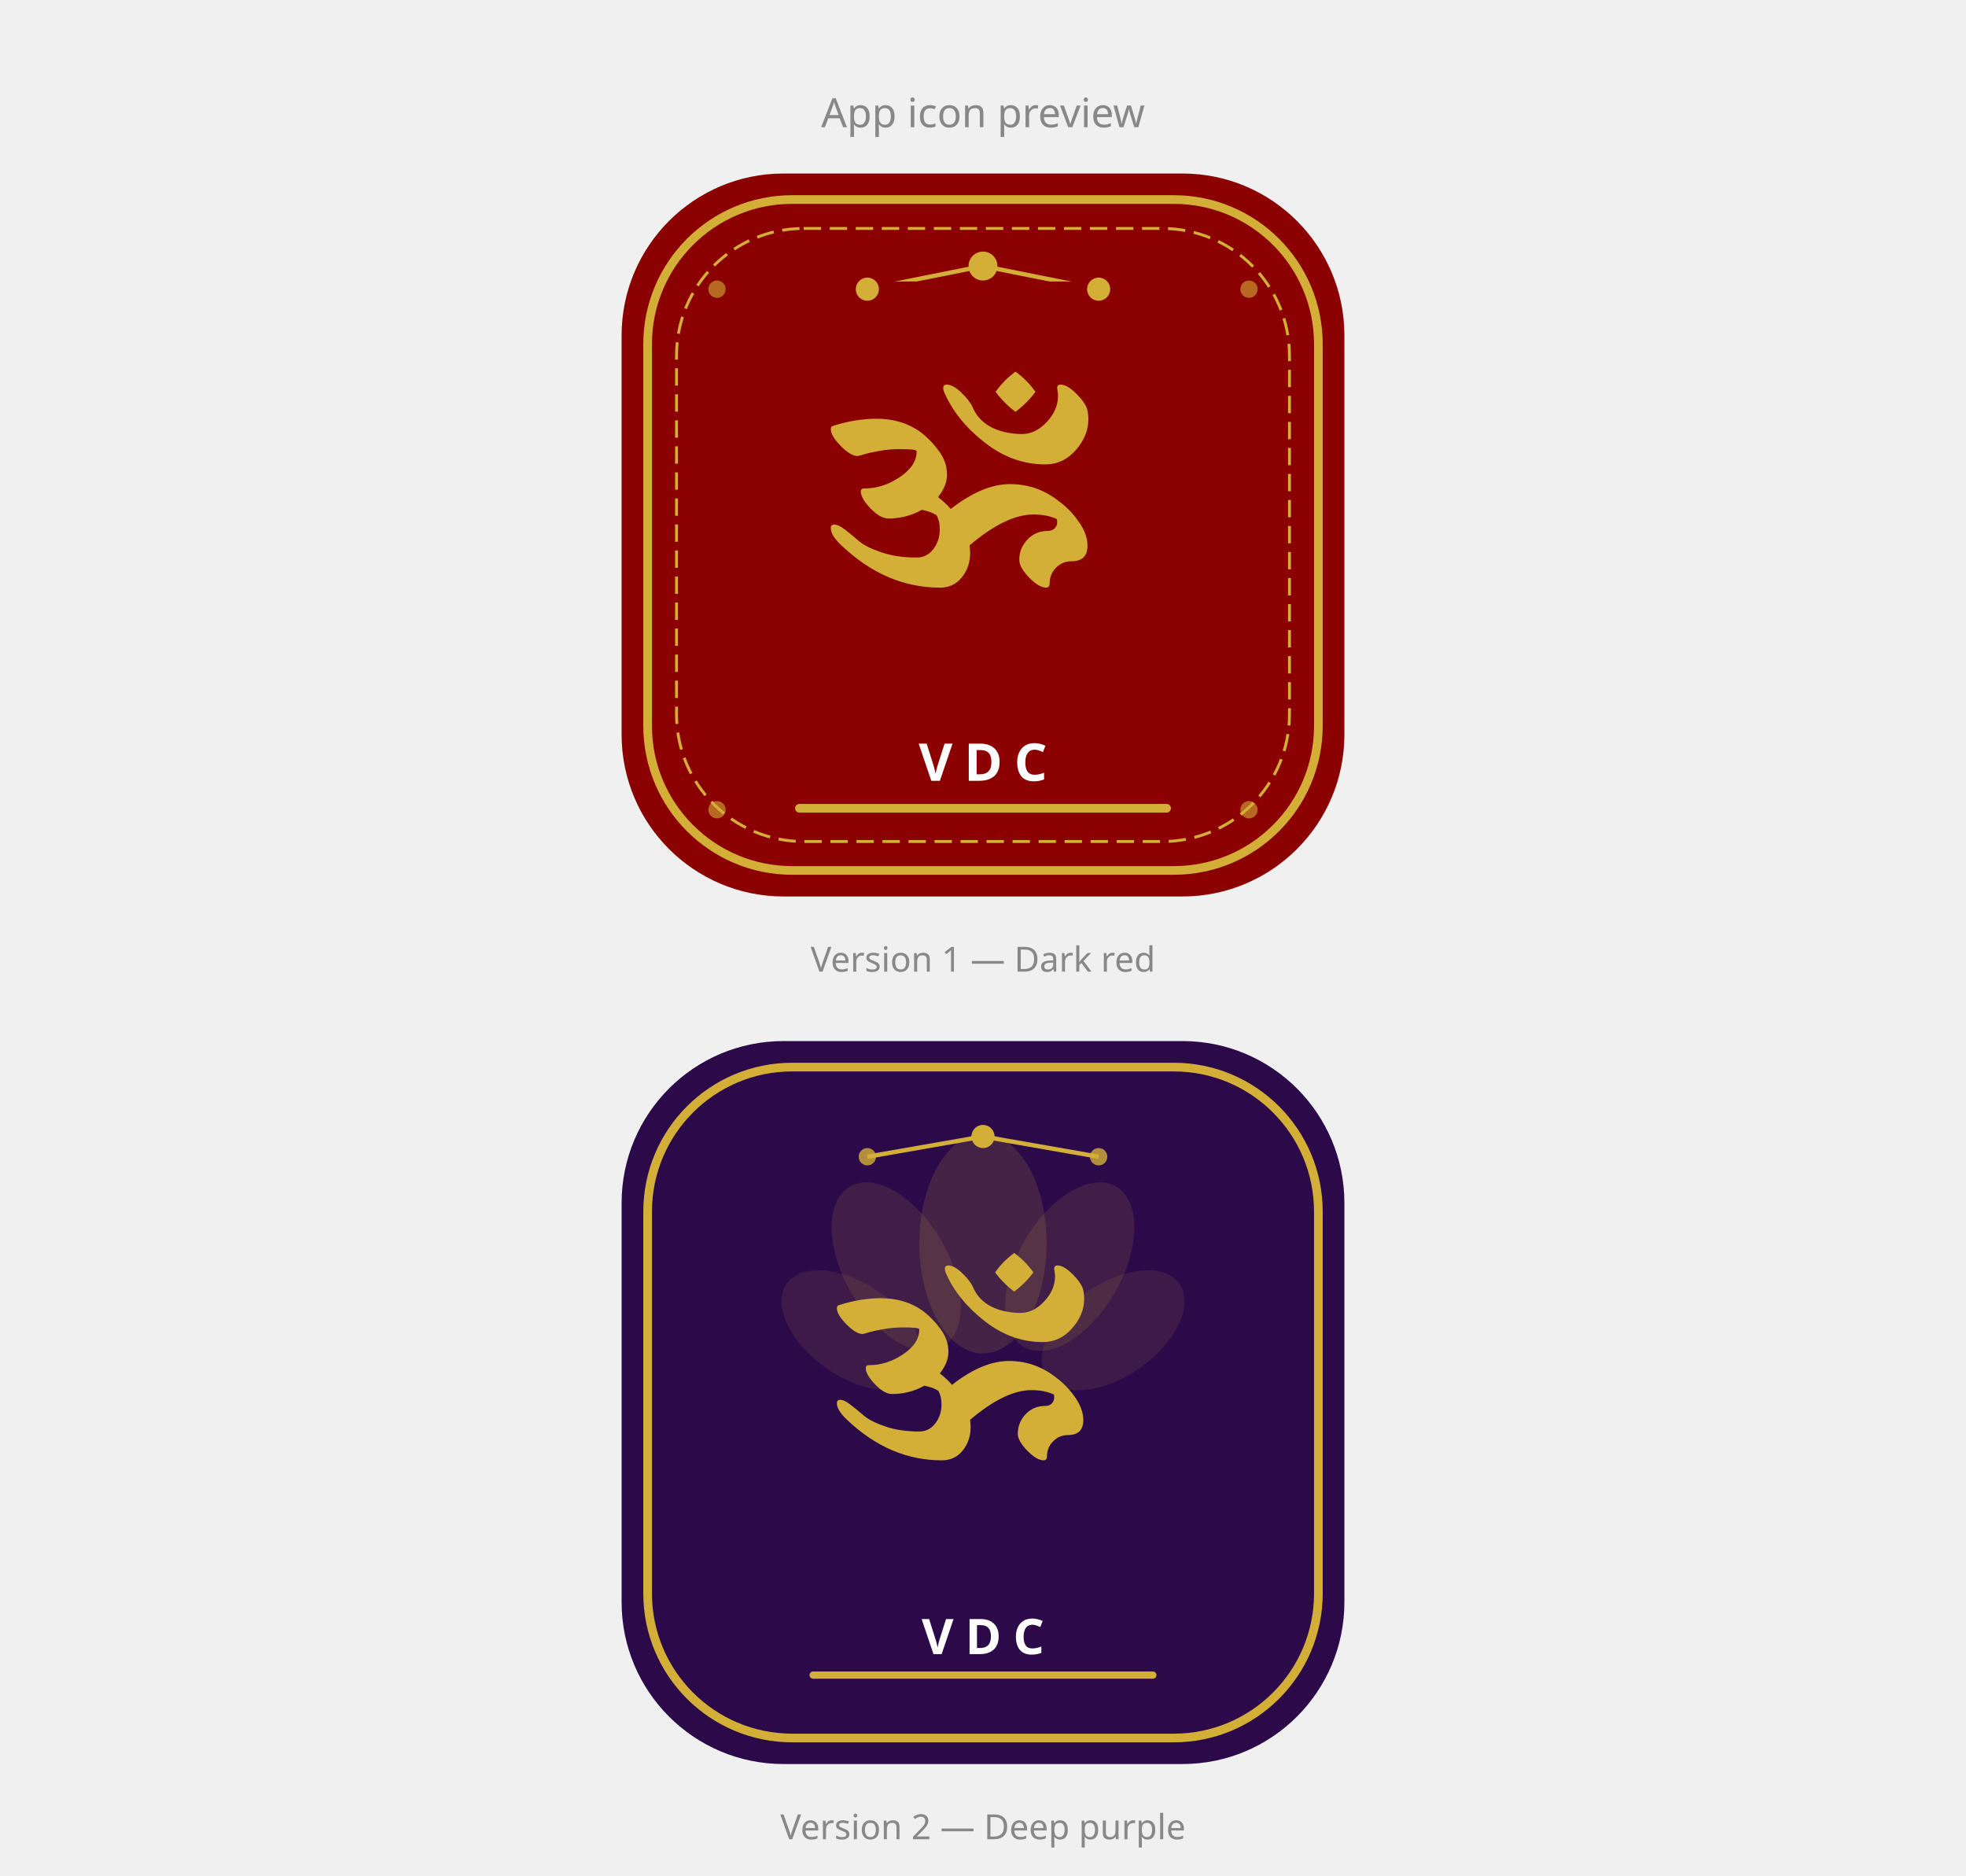
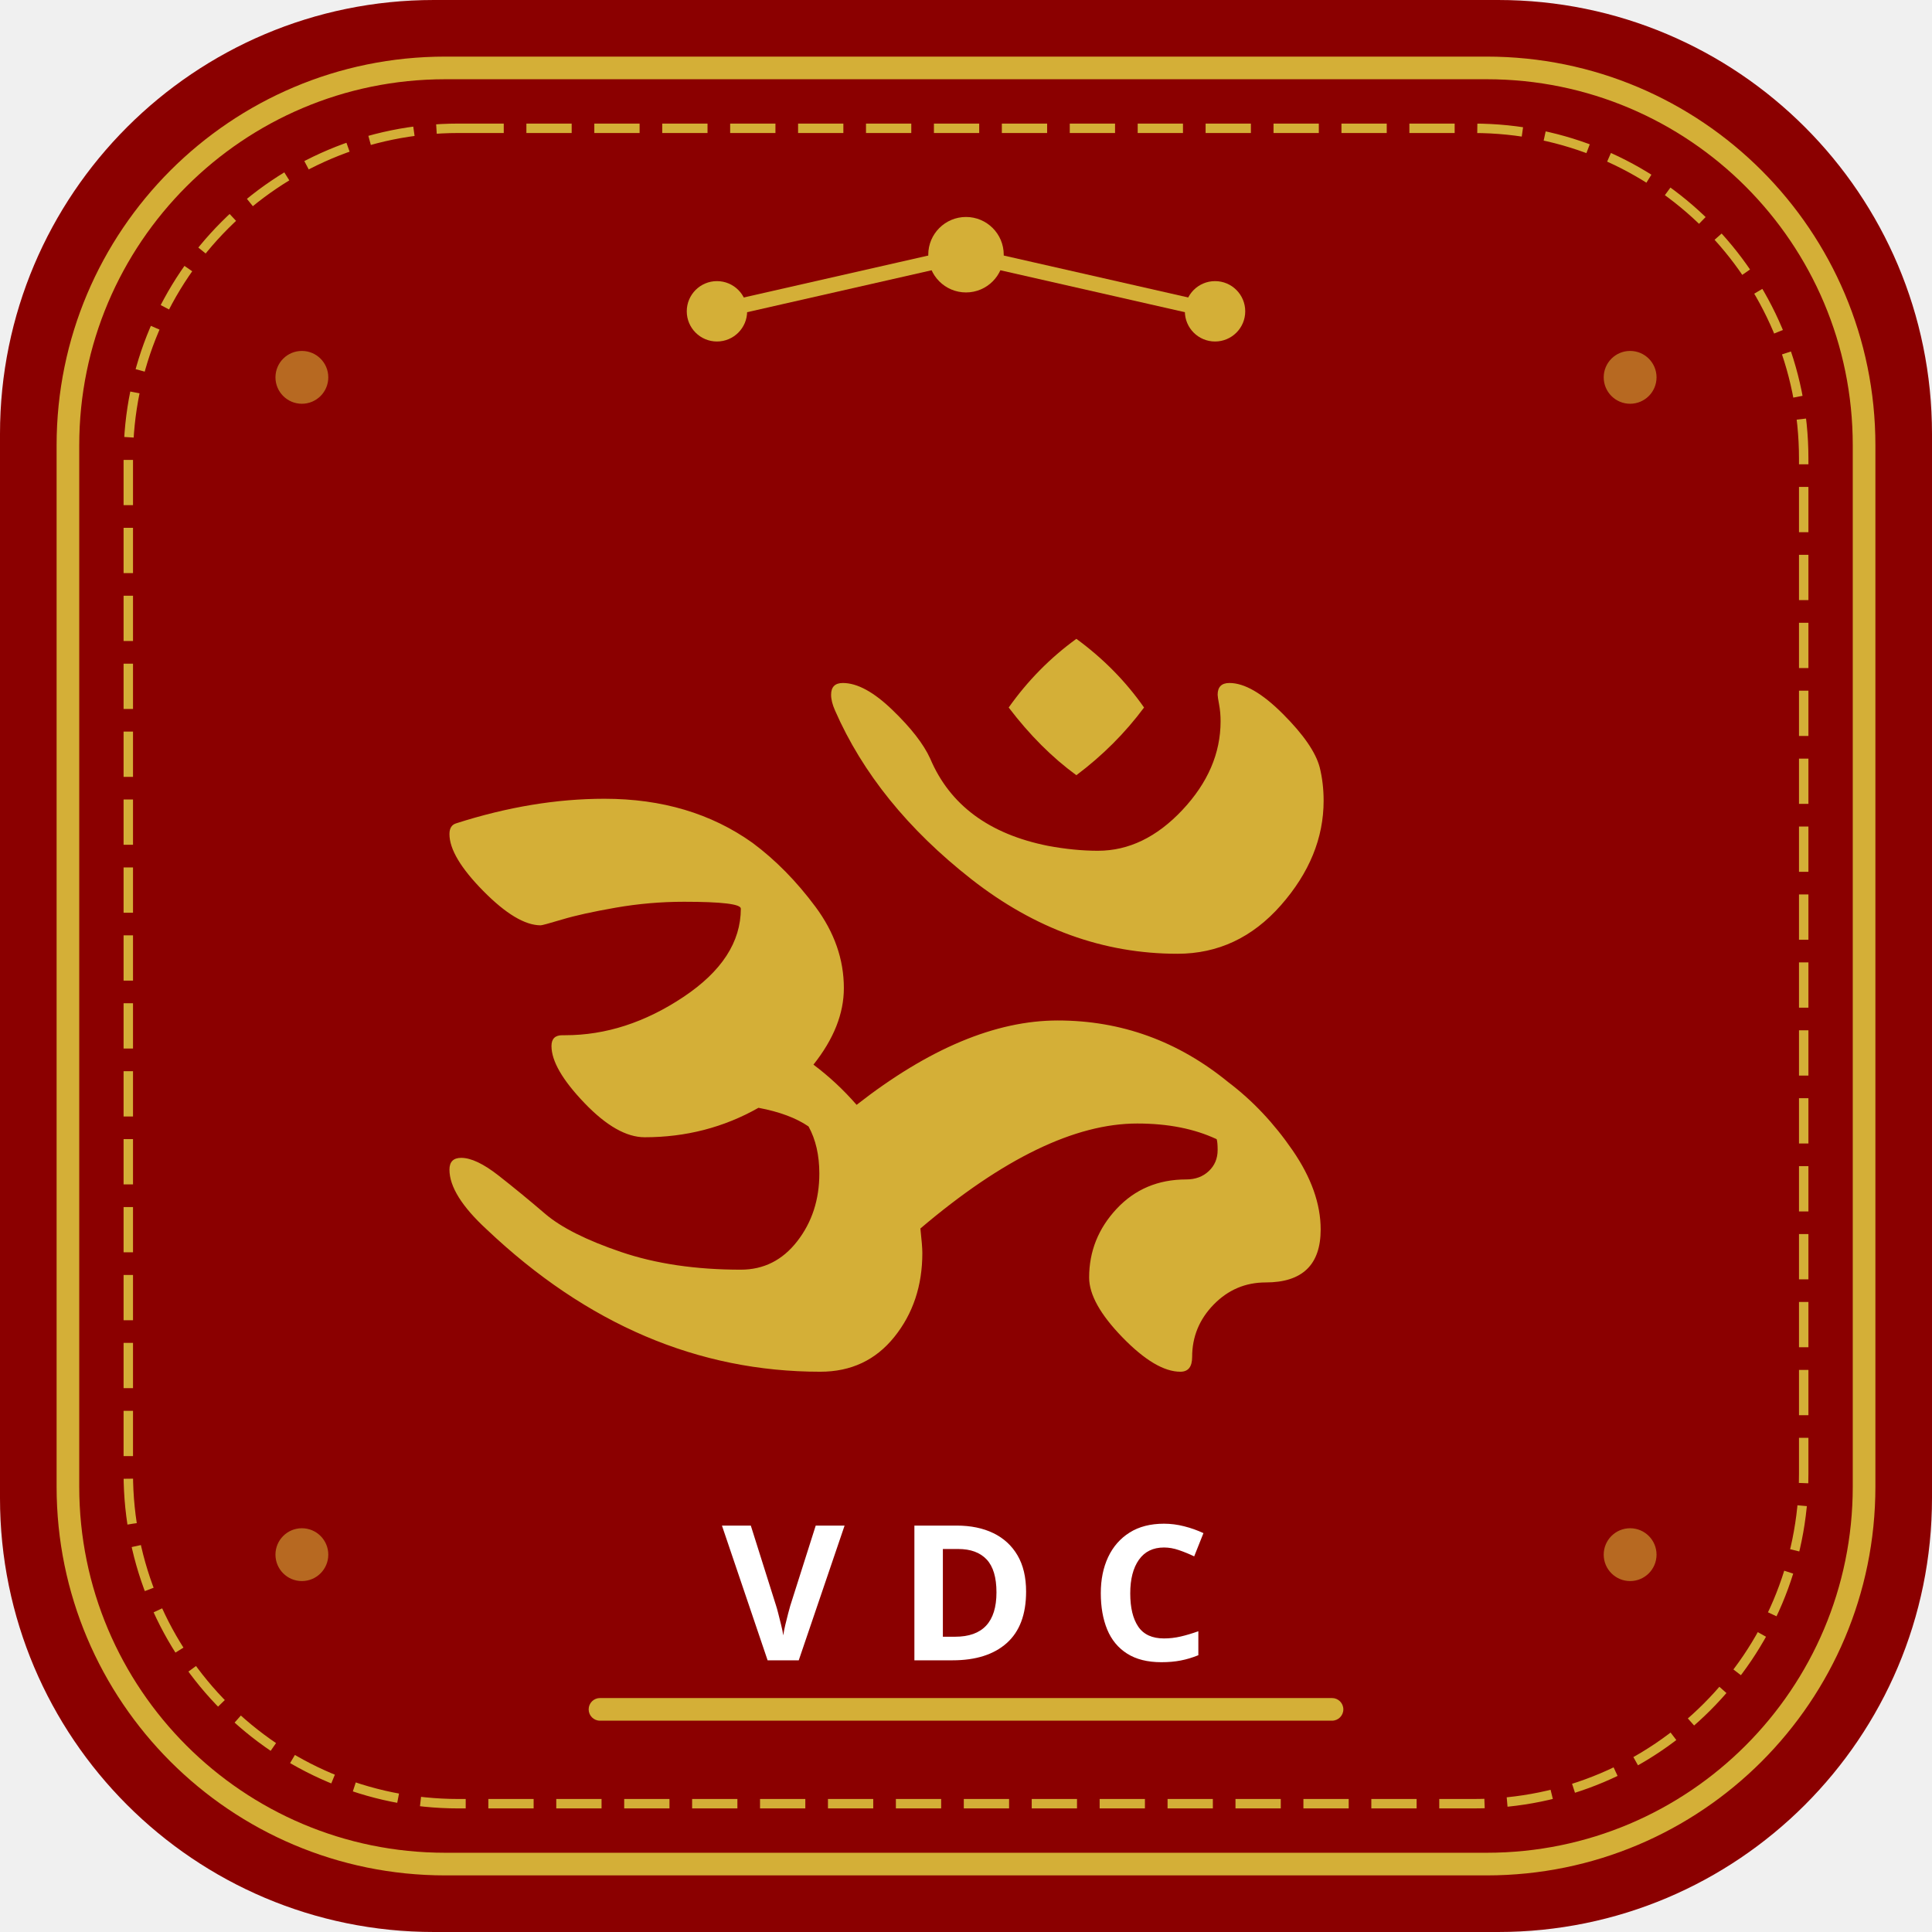
- <svg xmlns="http://www.w3.org/2000/svg" width="100%" viewBox="0 0 680 648.52" role="img" style="">
+ <svg xmlns="http://www.w3.org/2000/svg" width="1024" height="1024" viewBox="0 0 1024 1024">
  <defs>
    <clipPath id="icon-clip">
-       <rect x="215" y="60" width="250" height="250" rx="56" />
+       <rect x="0" y="0" width="1024" height="1024" rx="230" />
    </clipPath>
-     <clipPath id="icon-clip2">
-       <rect x="215" y="360" width="250" height="250" rx="56" />
-     </clipPath>
-     <mask id="imagine-text-gaps-dx1qje" maskUnits="userSpaceOnUse">
-       <rect x="0" y="0" width="680" height="648.52" fill="white" />
-       <rect x="281.833" y="29.555" width="115.998" height="19.111" fill="black" rx="2" />
-       <rect x="277.312" y="97.332" width="125.376" height="124.001" fill="black" rx="2" />
-       <rect x="310.118" y="252" width="58.875" height="23.556" fill="black" rx="2" />
-       <rect x="277.791" y="323.333" width="123.529" height="17.333" fill="black" rx="2" />
-       <rect x="279.659" y="401.999" width="120.682" height="120.446" fill="black" rx="2" />
-       <rect x="311.166" y="554.889" width="56.778" height="22.667" fill="black" rx="2" />
-       <rect x="268.117" y="623.333" width="142.876" height="17.333" fill="black" rx="2" />
-     </mask>
  </defs>
-   <text x="340" y="44" text-anchor="middle" font-family="sans-serif" font-size="14" fill="#888" font-weight="400" style="fill:rgb(136, 136, 136);stroke:none;color:rgb(0, 0, 0);stroke-width:1px;stroke-linecap:butt;stroke-linejoin:miter;opacity:1;font-family:sans-serif;font-size:14px;font-weight:400;text-anchor:middle;dominant-baseline:auto">App icon preview</text>
-   <rect x="215" y="60" width="250" height="250" rx="56" fill="#8B0000" style="fill:rgb(139, 0, 0);stroke:none;color:rgb(0, 0, 0);stroke-width:1px;stroke-linecap:butt;stroke-linejoin:miter;opacity:1;font-family:&quot;Anthropic Sans&quot;, -apple-system, BlinkMacSystemFont, &quot;Segoe UI&quot;, sans-serif;font-size:16px;font-weight:400;text-anchor:start;dominant-baseline:auto" />
-   <rect x="224" y="69" width="232" height="232" rx="50" fill="none" stroke="#D4AF37" stroke-width="3" style="fill:none;stroke:rgb(212, 175, 55);color:rgb(0, 0, 0);stroke-width:3px;stroke-linecap:butt;stroke-linejoin:miter;opacity:1;font-family:&quot;Anthropic Sans&quot;, -apple-system, BlinkMacSystemFont, &quot;Segoe UI&quot;, sans-serif;font-size:16px;font-weight:400;text-anchor:start;dominant-baseline:auto" />
-   <rect x="234" y="79" width="212" height="212" rx="44" fill="none" stroke="#D4AF37" stroke-width="1" stroke-dasharray="6,3" style="fill:none;stroke:rgb(212, 175, 55);color:rgb(0, 0, 0);stroke-width:1px;stroke-dasharray:6px, 3px;stroke-linecap:butt;stroke-linejoin:miter;opacity:1;font-family:&quot;Anthropic Sans&quot;, -apple-system, BlinkMacSystemFont, &quot;Segoe UI&quot;, sans-serif;font-size:16px;font-weight:400;text-anchor:start;dominant-baseline:auto" />
-   <text x="340" y="198" text-anchor="middle" font-family="serif" font-size="100" fill="#D4AF37" font-weight="bold" style="fill:rgb(212, 175, 55);stroke:none;color:rgb(0, 0, 0);stroke-width:1px;stroke-linecap:butt;stroke-linejoin:miter;opacity:1;font-family:serif;font-size:100px;font-weight:700;text-anchor:middle;dominant-baseline:auto">ॐ</text>
-   <circle cx="300" cy="100" r="4" fill="#D4AF37" style="fill:rgb(212, 175, 55);stroke:none;color:rgb(0, 0, 0);stroke-width:1px;stroke-linecap:butt;stroke-linejoin:miter;opacity:1;font-family:&quot;Anthropic Sans&quot;, -apple-system, BlinkMacSystemFont, &quot;Segoe UI&quot;, sans-serif;font-size:16px;font-weight:400;text-anchor:start;dominant-baseline:auto" />
-   <circle cx="340" cy="92" r="5" fill="#D4AF37" style="fill:rgb(212, 175, 55);stroke:none;color:rgb(0, 0, 0);stroke-width:1px;stroke-linecap:butt;stroke-linejoin:miter;opacity:1;font-family:&quot;Anthropic Sans&quot;, -apple-system, BlinkMacSystemFont, &quot;Segoe UI&quot;, sans-serif;font-size:16px;font-weight:400;text-anchor:start;dominant-baseline:auto" />
-   <circle cx="380" cy="100" r="4" fill="#D4AF37" style="fill:rgb(212, 175, 55);stroke:none;color:rgb(0, 0, 0);stroke-width:1px;stroke-linecap:butt;stroke-linejoin:miter;opacity:1;font-family:&quot;Anthropic Sans&quot;, -apple-system, BlinkMacSystemFont, &quot;Segoe UI&quot;, sans-serif;font-size:16px;font-weight:400;text-anchor:start;dominant-baseline:auto" />
-   <line x1="300" y1="100" x2="340" y2="92" stroke="#D4AF37" stroke-width="1.5" mask="url(#imagine-text-gaps-dx1qje)" style="fill:rgb(0, 0, 0);stroke:rgb(212, 175, 55);color:rgb(0, 0, 0);stroke-width:1.5px;stroke-linecap:butt;stroke-linejoin:miter;opacity:1;font-family:&quot;Anthropic Sans&quot;, -apple-system, BlinkMacSystemFont, &quot;Segoe UI&quot;, sans-serif;font-size:16px;font-weight:400;text-anchor:start;dominant-baseline:auto" />
-   <line x1="340" y1="92" x2="380" y2="100" stroke="#D4AF37" stroke-width="1.5" mask="url(#imagine-text-gaps-dx1qje)" style="fill:rgb(0, 0, 0);stroke:rgb(212, 175, 55);color:rgb(0, 0, 0);stroke-width:1.5px;stroke-linecap:butt;stroke-linejoin:miter;opacity:1;font-family:&quot;Anthropic Sans&quot;, -apple-system, BlinkMacSystemFont, &quot;Segoe UI&quot;, sans-serif;font-size:16px;font-weight:400;text-anchor:start;dominant-baseline:auto" />
-   <text x="340" y="270" text-anchor="middle" font-family="sans-serif" font-size="18" fill="#FFFFFF" font-weight="bold" letter-spacing="4" style="fill:rgb(255, 255, 255);stroke:none;color:rgb(0, 0, 0);stroke-width:1px;stroke-linecap:butt;stroke-linejoin:miter;opacity:1;font-family:sans-serif;font-size:18px;font-weight:700;text-anchor:middle;dominant-baseline:auto">VDC</text>
-   <rect x="275" y="278" width="130" height="3" rx="1.5" fill="#D4AF37" style="fill:rgb(212, 175, 55);stroke:none;color:rgb(0, 0, 0);stroke-width:1px;stroke-linecap:butt;stroke-linejoin:miter;opacity:1;font-family:&quot;Anthropic Sans&quot;, -apple-system, BlinkMacSystemFont, &quot;Segoe UI&quot;, sans-serif;font-size:16px;font-weight:400;text-anchor:start;dominant-baseline:auto" />
-   <circle cx="248" cy="100" r="3" fill="#D4AF37" opacity="0.6" style="fill:rgb(212, 175, 55);stroke:none;color:rgb(0, 0, 0);stroke-width:1px;stroke-linecap:butt;stroke-linejoin:miter;opacity:0.6;font-family:&quot;Anthropic Sans&quot;, -apple-system, BlinkMacSystemFont, &quot;Segoe UI&quot;, sans-serif;font-size:16px;font-weight:400;text-anchor:start;dominant-baseline:auto" />
-   <circle cx="432" cy="100" r="3" fill="#D4AF37" opacity="0.6" style="fill:rgb(212, 175, 55);stroke:none;color:rgb(0, 0, 0);stroke-width:1px;stroke-linecap:butt;stroke-linejoin:miter;opacity:0.6;font-family:&quot;Anthropic Sans&quot;, -apple-system, BlinkMacSystemFont, &quot;Segoe UI&quot;, sans-serif;font-size:16px;font-weight:400;text-anchor:start;dominant-baseline:auto" />
-   <circle cx="248" cy="280" r="3" fill="#D4AF37" opacity="0.6" style="fill:rgb(212, 175, 55);stroke:none;color:rgb(0, 0, 0);stroke-width:1px;stroke-linecap:butt;stroke-linejoin:miter;opacity:0.6;font-family:&quot;Anthropic Sans&quot;, -apple-system, BlinkMacSystemFont, &quot;Segoe UI&quot;, sans-serif;font-size:16px;font-weight:400;text-anchor:start;dominant-baseline:auto" />
-   <circle cx="432" cy="280" r="3" fill="#D4AF37" opacity="0.6" style="fill:rgb(212, 175, 55);stroke:none;color:rgb(0, 0, 0);stroke-width:1px;stroke-linecap:butt;stroke-linejoin:miter;opacity:0.6;font-family:&quot;Anthropic Sans&quot;, -apple-system, BlinkMacSystemFont, &quot;Segoe UI&quot;, sans-serif;font-size:16px;font-weight:400;text-anchor:start;dominant-baseline:auto" />
-   <text x="340" y="336" text-anchor="middle" font-family="sans-serif" font-size="12" fill="#888" style="fill:rgb(136, 136, 136);stroke:none;color:rgb(0, 0, 0);stroke-width:1px;stroke-linecap:butt;stroke-linejoin:miter;opacity:1;font-family:sans-serif;font-size:12px;font-weight:400;text-anchor:middle;dominant-baseline:auto">Version 1 — Dark red</text>
-   <rect x="215" y="360" width="250" height="250" rx="56" fill="#2C0A4A" style="fill:rgb(44, 10, 74);stroke:none;color:rgb(0, 0, 0);stroke-width:1px;stroke-linecap:butt;stroke-linejoin:miter;opacity:1;font-family:&quot;Anthropic Sans&quot;, -apple-system, BlinkMacSystemFont, &quot;Segoe UI&quot;, sans-serif;font-size:16px;font-weight:400;text-anchor:start;dominant-baseline:auto" />
-   <rect x="224" y="369" width="232" height="232" rx="50" fill="none" stroke="#D4AF37" stroke-width="3" style="fill:none;stroke:rgb(212, 175, 55);color:rgb(0, 0, 0);stroke-width:3px;stroke-linecap:butt;stroke-linejoin:miter;opacity:1;font-family:&quot;Anthropic Sans&quot;, -apple-system, BlinkMacSystemFont, &quot;Segoe UI&quot;, sans-serif;font-size:16px;font-weight:400;text-anchor:start;dominant-baseline:auto" />
-   <ellipse cx="340" cy="430" rx="22" ry="38" fill="#D4AF37" opacity="0.15" style="fill:rgb(212, 175, 55);stroke:none;color:rgb(0, 0, 0);stroke-width:1px;stroke-linecap:butt;stroke-linejoin:miter;opacity:0.15;font-family:&quot;Anthropic Sans&quot;, -apple-system, BlinkMacSystemFont, &quot;Segoe UI&quot;, sans-serif;font-size:16px;font-weight:400;text-anchor:start;dominant-baseline:auto" />
-   <ellipse cx="310" cy="438" rx="18" ry="32" fill="#D4AF37" opacity="0.12" transform="rotate(-30 310 438)" style="fill:rgb(212, 175, 55);stroke:none;color:rgb(0, 0, 0);stroke-width:1px;stroke-linecap:butt;stroke-linejoin:miter;opacity:0.12;font-family:&quot;Anthropic Sans&quot;, -apple-system, BlinkMacSystemFont, &quot;Segoe UI&quot;, sans-serif;font-size:16px;font-weight:400;text-anchor:start;dominant-baseline:auto" />
-   <ellipse cx="370" cy="438" rx="18" ry="32" fill="#D4AF37" opacity="0.12" transform="rotate(30 370 438)" style="fill:rgb(212, 175, 55);stroke:none;color:rgb(0, 0, 0);stroke-width:1px;stroke-linecap:butt;stroke-linejoin:miter;opacity:0.12;font-family:&quot;Anthropic Sans&quot;, -apple-system, BlinkMacSystemFont, &quot;Segoe UI&quot;, sans-serif;font-size:16px;font-weight:400;text-anchor:start;dominant-baseline:auto" />
-   <ellipse cx="295" cy="460" rx="16" ry="28" fill="#D4AF37" opacity="0.10" transform="rotate(-55 295 460)" style="fill:rgb(212, 175, 55);stroke:none;color:rgb(0, 0, 0);stroke-width:1px;stroke-linecap:butt;stroke-linejoin:miter;opacity:0.1;font-family:&quot;Anthropic Sans&quot;, -apple-system, BlinkMacSystemFont, &quot;Segoe UI&quot;, sans-serif;font-size:16px;font-weight:400;text-anchor:start;dominant-baseline:auto" />
-   <ellipse cx="385" cy="460" rx="16" ry="28" fill="#D4AF37" opacity="0.10" transform="rotate(55 385 460)" style="fill:rgb(212, 175, 55);stroke:none;color:rgb(0, 0, 0);stroke-width:1px;stroke-linecap:butt;stroke-linejoin:miter;opacity:0.1;font-family:&quot;Anthropic Sans&quot;, -apple-system, BlinkMacSystemFont, &quot;Segoe UI&quot;, sans-serif;font-size:16px;font-weight:400;text-anchor:start;dominant-baseline:auto" />
-   <text x="340" y="500" text-anchor="middle" font-family="serif" font-size="96" fill="#D4AF37" font-weight="bold" style="fill:rgb(212, 175, 55);stroke:none;color:rgb(0, 0, 0);stroke-width:1px;stroke-linecap:butt;stroke-linejoin:miter;opacity:1;font-family:serif;font-size:96px;font-weight:700;text-anchor:middle;dominant-baseline:auto">ॐ</text>
-   <circle cx="300" cy="400" r="3" fill="#D4AF37" opacity="0.8" style="fill:rgb(212, 175, 55);stroke:none;color:rgb(0, 0, 0);stroke-width:1px;stroke-linecap:butt;stroke-linejoin:miter;opacity:0.8;font-family:&quot;Anthropic Sans&quot;, -apple-system, BlinkMacSystemFont, &quot;Segoe UI&quot;, sans-serif;font-size:16px;font-weight:400;text-anchor:start;dominant-baseline:auto" />
-   <circle cx="340" cy="393" r="4" fill="#D4AF37" style="fill:rgb(212, 175, 55);stroke:none;color:rgb(0, 0, 0);stroke-width:1px;stroke-linecap:butt;stroke-linejoin:miter;opacity:1;font-family:&quot;Anthropic Sans&quot;, -apple-system, BlinkMacSystemFont, &quot;Segoe UI&quot;, sans-serif;font-size:16px;font-weight:400;text-anchor:start;dominant-baseline:auto" />
-   <circle cx="380" cy="400" r="3" fill="#D4AF37" opacity="0.8" style="fill:rgb(212, 175, 55);stroke:none;color:rgb(0, 0, 0);stroke-width:1px;stroke-linecap:butt;stroke-linejoin:miter;opacity:0.8;font-family:&quot;Anthropic Sans&quot;, -apple-system, BlinkMacSystemFont, &quot;Segoe UI&quot;, sans-serif;font-size:16px;font-weight:400;text-anchor:start;dominant-baseline:auto" />
-   <line x1="300" y1="400" x2="340" y2="393" stroke="#D4AF37" stroke-width="1.5" style="fill:rgb(0, 0, 0);stroke:rgb(212, 175, 55);color:rgb(0, 0, 0);stroke-width:1.5px;stroke-linecap:butt;stroke-linejoin:miter;opacity:1;font-family:&quot;Anthropic Sans&quot;, -apple-system, BlinkMacSystemFont, &quot;Segoe UI&quot;, sans-serif;font-size:16px;font-weight:400;text-anchor:start;dominant-baseline:auto" />
-   <line x1="340" y1="393" x2="380" y2="400" stroke="#D4AF37" stroke-width="1.5" style="fill:rgb(0, 0, 0);stroke:rgb(212, 175, 55);color:rgb(0, 0, 0);stroke-width:1.5px;stroke-linecap:butt;stroke-linejoin:miter;opacity:1;font-family:&quot;Anthropic Sans&quot;, -apple-system, BlinkMacSystemFont, &quot;Segoe UI&quot;, sans-serif;font-size:16px;font-weight:400;text-anchor:start;dominant-baseline:auto" />
-   <text x="340" y="572" text-anchor="middle" font-family="sans-serif" font-size="17" fill="#FFFFFF" font-weight="bold" letter-spacing="4" style="fill:rgb(255, 255, 255);stroke:none;color:rgb(0, 0, 0);stroke-width:1px;stroke-linecap:butt;stroke-linejoin:miter;opacity:1;font-family:sans-serif;font-size:17px;font-weight:700;text-anchor:middle;dominant-baseline:auto">VDC</text>
-   <rect x="280" y="578" width="120" height="2.5" rx="1.25" fill="#D4AF37" style="fill:rgb(212, 175, 55);stroke:none;color:rgb(0, 0, 0);stroke-width:1px;stroke-linecap:butt;stroke-linejoin:miter;opacity:1;font-family:&quot;Anthropic Sans&quot;, -apple-system, BlinkMacSystemFont, &quot;Segoe UI&quot;, sans-serif;font-size:16px;font-weight:400;text-anchor:start;dominant-baseline:auto" />
-   <text x="340" y="636" text-anchor="middle" font-family="sans-serif" font-size="12" fill="#888" style="fill:rgb(136, 136, 136);stroke:none;color:rgb(0, 0, 0);stroke-width:1px;stroke-linecap:butt;stroke-linejoin:miter;opacity:1;font-family:sans-serif;font-size:12px;font-weight:400;text-anchor:middle;dominant-baseline:auto">Version 2 — Deep purple</text>
+   <rect x="0" y="0" width="1024" height="1024" rx="230" fill="#8B0000" />
+   <rect x="36" y="36" width="952" height="952" rx="200" fill="none" stroke="#D4AF37" stroke-width="12" />
+   <rect x="68" y="68" width="888" height="888" rx="175" fill="none" stroke="#D4AF37" stroke-width="5" stroke-dasharray="24,12" />
+   <circle cx="380" cy="165" r="16" fill="#D4AF37" />
+   <circle cx="512" cy="135" r="20" fill="#D4AF37" />
+   <circle cx="644" cy="165" r="16" fill="#D4AF37" />
+   <line x1="380" y1="165" x2="512" y2="135" stroke="#D4AF37" stroke-width="8" />
+   <line x1="512" y1="135" x2="644" y2="165" stroke="#D4AF37" stroke-width="8" />
+   <text x="512" y="700" text-anchor="middle" font-family="serif" font-size="520" fill="#D4AF37" font-weight="bold">ॐ</text>
+   <text x="512" y="880" text-anchor="middle" font-family="sans-serif" font-size="100" fill="#FFFFFF" font-weight="bold" letter-spacing="28">VDC</text>
+   <rect x="312" y="900" width="400" height="12" rx="6" fill="#D4AF37" />
+   <circle cx="160" cy="200" r="14" fill="#D4AF37" opacity="0.6" />
+   <circle cx="864" cy="200" r="14" fill="#D4AF37" opacity="0.6" />
+   <circle cx="160" cy="824" r="14" fill="#D4AF37" opacity="0.6" />
+   <circle cx="864" cy="824" r="14" fill="#D4AF37" opacity="0.6" />
</svg>
